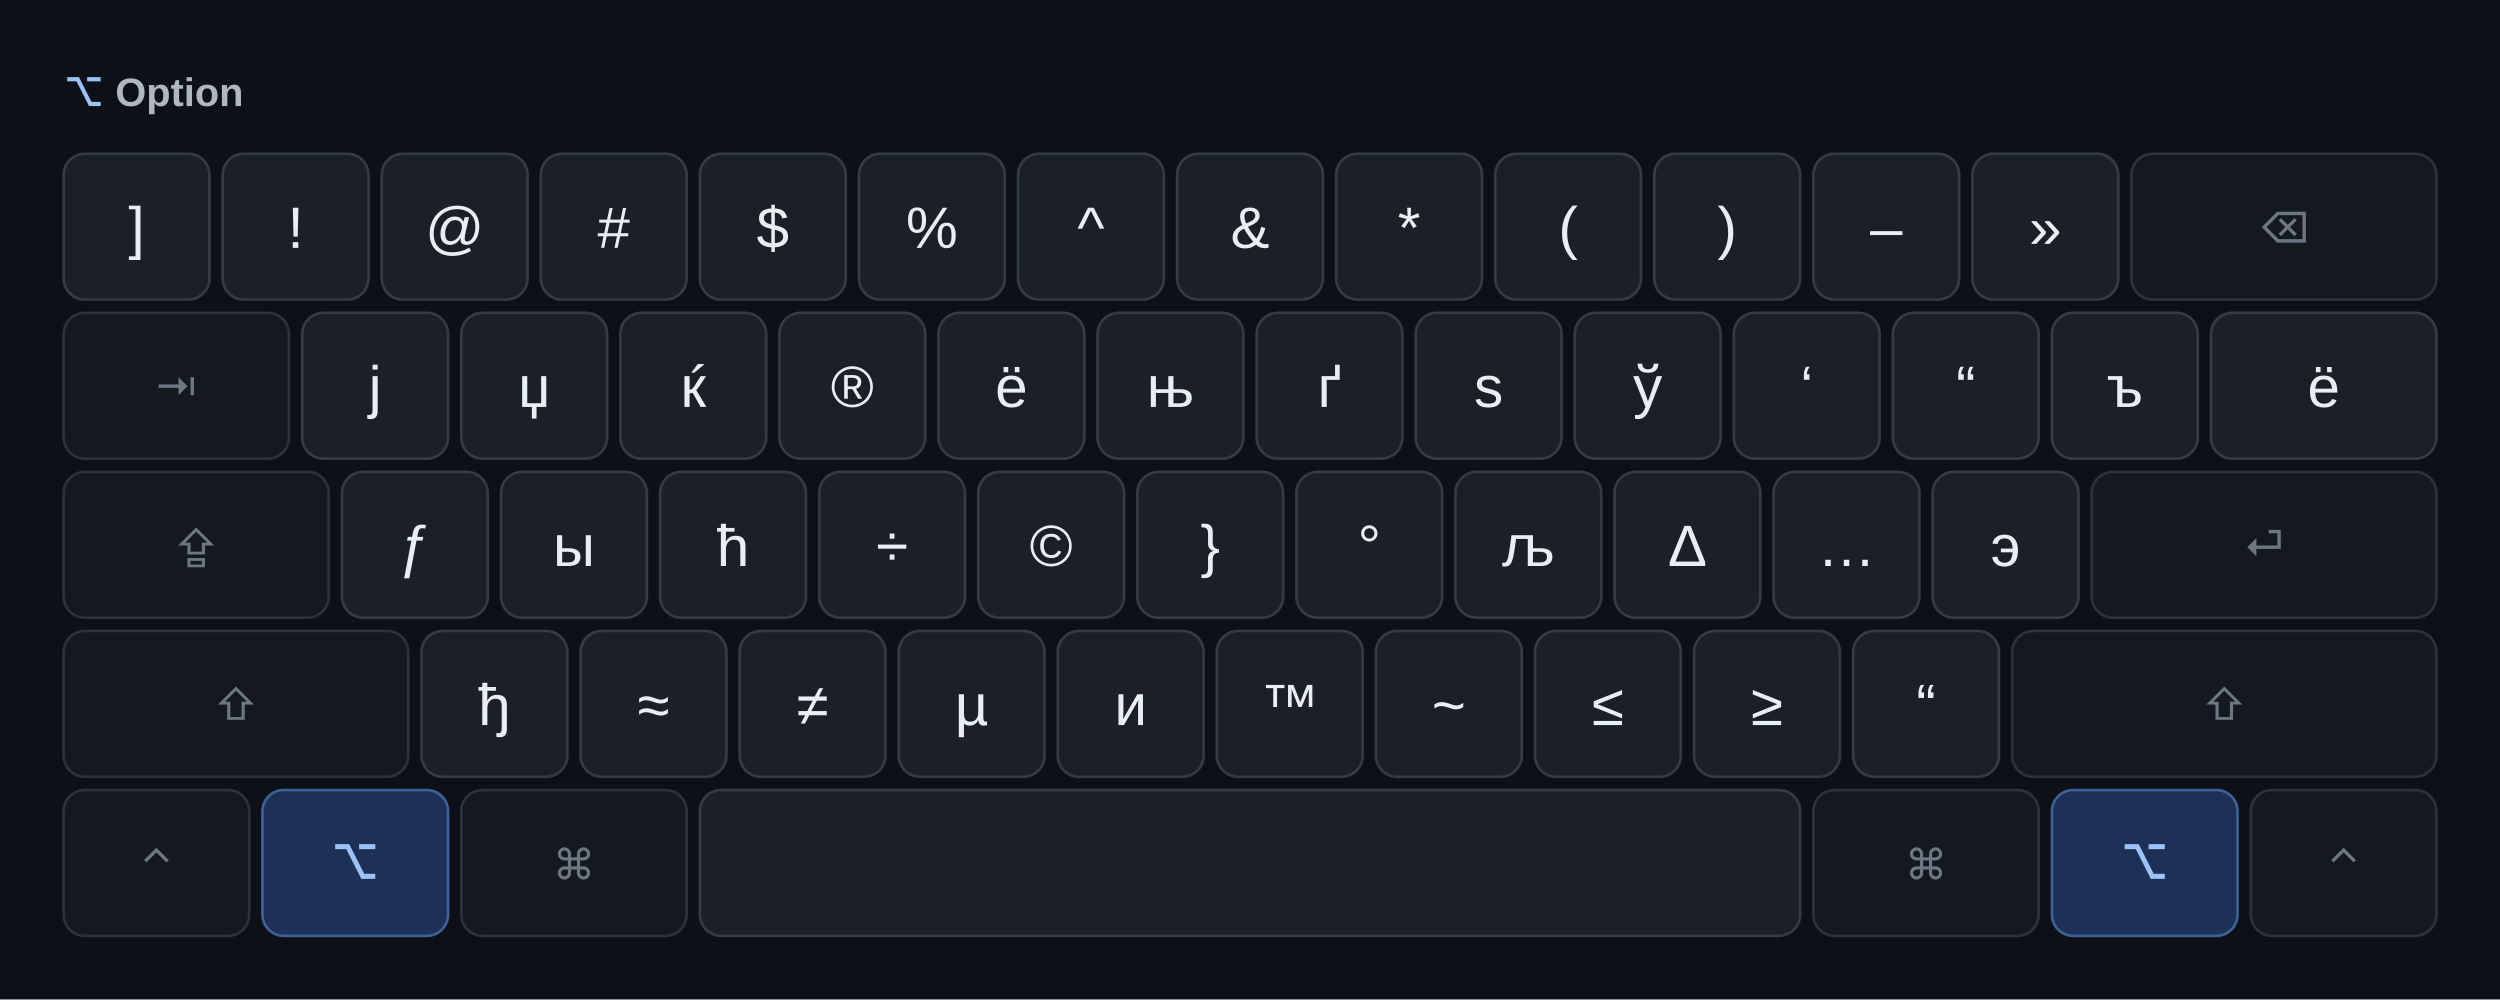
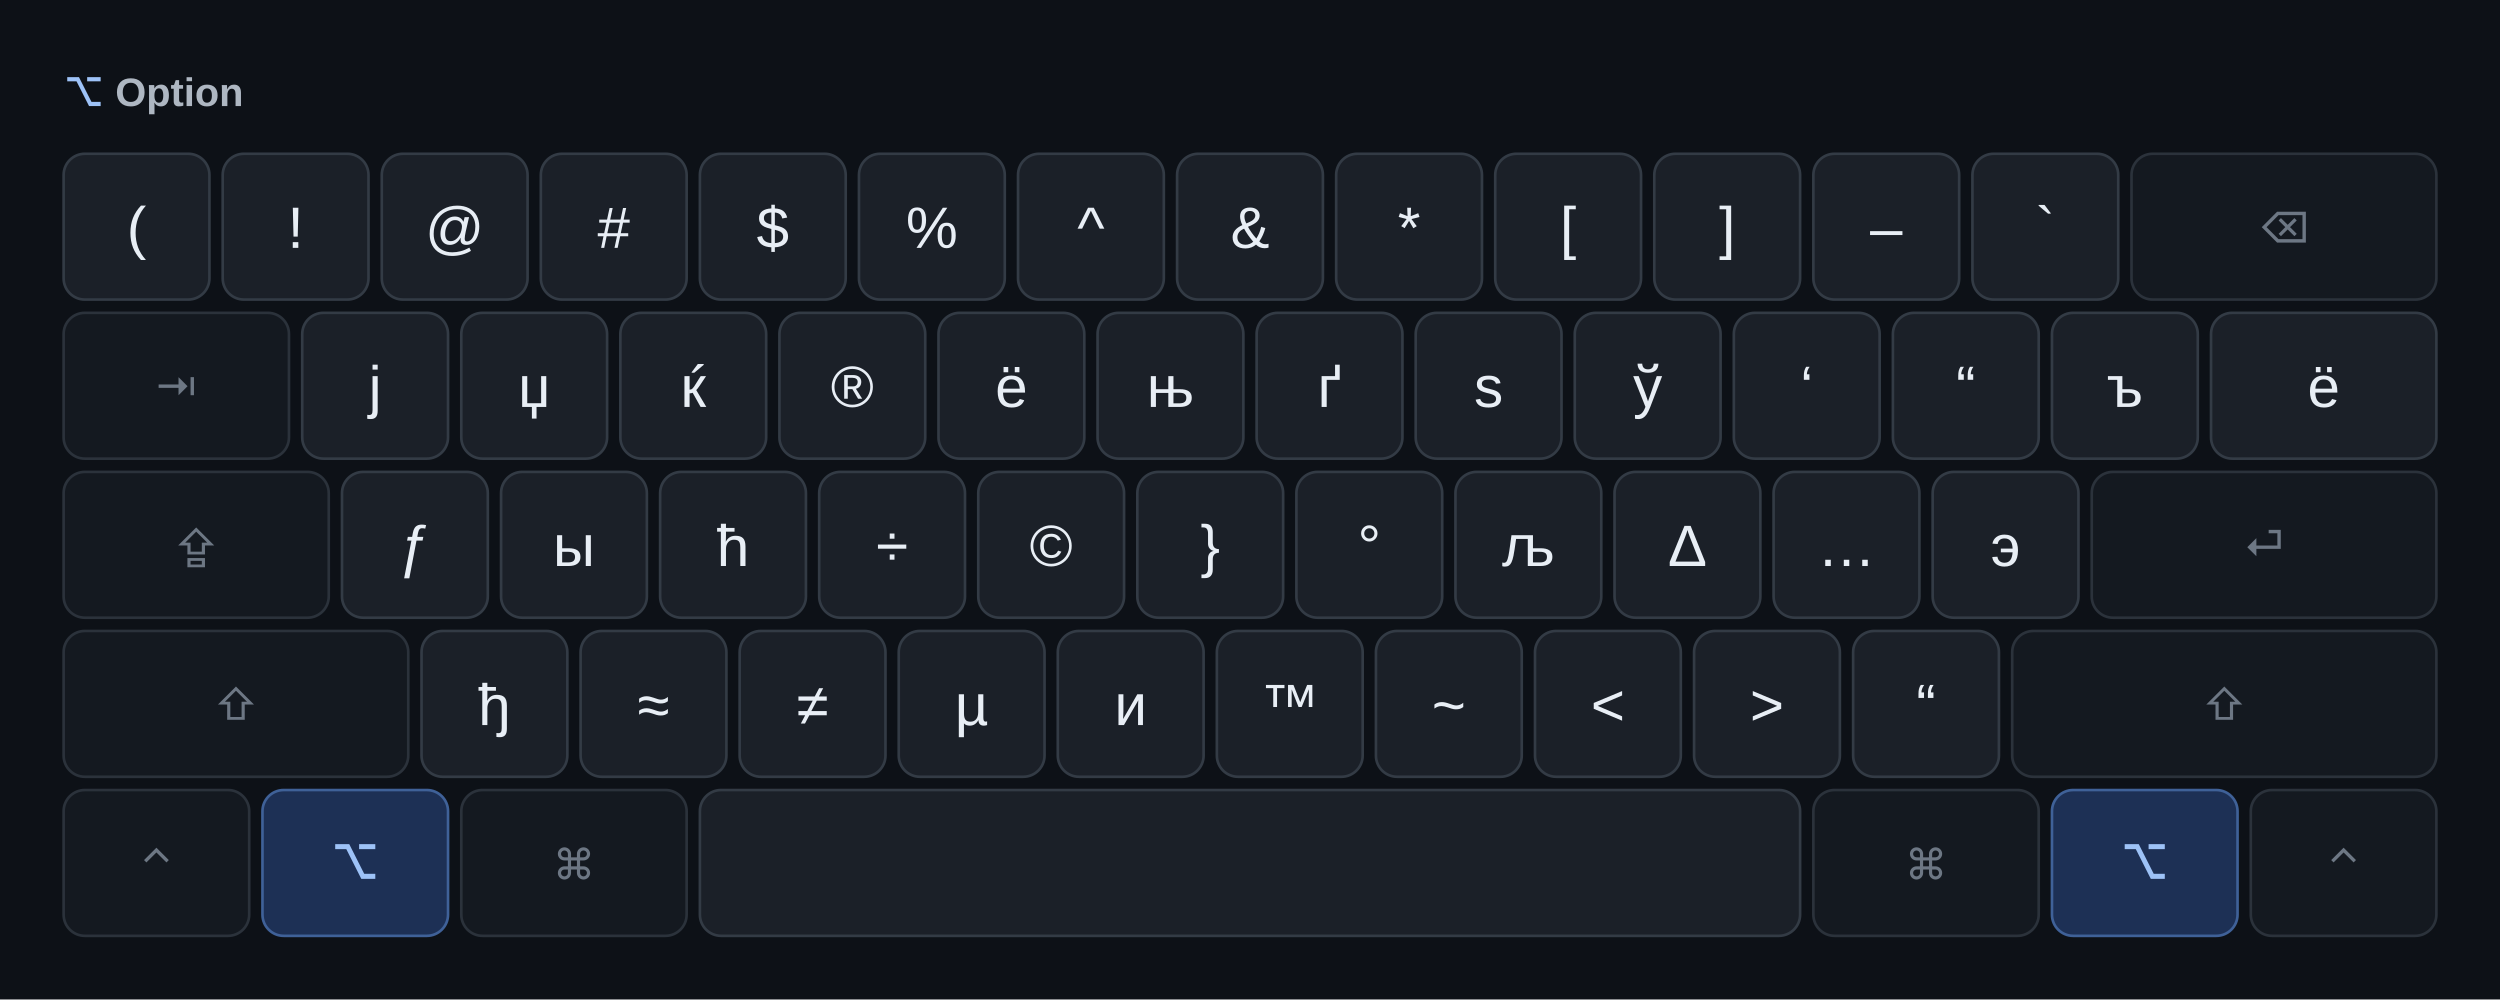
<svg xmlns="http://www.w3.org/2000/svg" width="943" height="377" viewBox="0 0 943 377" font-family="ui-sans-serif, -apple-system, BlinkMacSystemFont, 'SF Pro Text', 'Helvetica Neue', 'Segoe UI', Arial, sans-serif" role="img" aria-label="Ukrainian - Mac PC keyboard diagram, option layer.">
  <rect width="943" height="377" fill="#0d1117" />
  <text x="24" y="40" font-size="15" fill="#aeb7c2" text-anchor="start" font-weight="600">
    <tspan fill="#9dc2f7">⌥</tspan>  Option</text>
  <rect x="24" y="58" width="55" height="55" rx="8" fill="#1b2028" stroke="#333b45" stroke-width="1" />
-   <text x="51.5" y="93.5" font-size="22" fill="#e8eef5" text-anchor="middle">]</text>
+   <text x="51.5" y="93.5" font-size="22" fill="#e8eef5" text-anchor="middle">(</text>
  <rect x="84" y="58" width="55" height="55" rx="8" fill="#1b2028" stroke="#333b45" stroke-width="1" />
  <text x="111.5" y="93.5" font-size="22" fill="#e8eef5" text-anchor="middle">!</text>
  <rect x="144" y="58" width="55" height="55" rx="8" fill="#1b2028" stroke="#333b45" stroke-width="1" />
  <text x="171.5" y="93.5" font-size="22" fill="#e8eef5" text-anchor="middle">@</text>
  <rect x="204" y="58" width="55" height="55" rx="8" fill="#1b2028" stroke="#333b45" stroke-width="1" />
  <text x="231.5" y="93.5" font-size="22" fill="#e8eef5" text-anchor="middle">#</text>
  <rect x="264" y="58" width="55" height="55" rx="8" fill="#1b2028" stroke="#333b45" stroke-width="1" />
  <text x="291.5" y="93.5" font-size="22" fill="#e8eef5" text-anchor="middle">$</text>
  <rect x="324" y="58" width="55" height="55" rx="8" fill="#1b2028" stroke="#333b45" stroke-width="1" />
  <text x="351.5" y="93.5" font-size="22" fill="#e8eef5" text-anchor="middle">%</text>
  <rect x="384" y="58" width="55" height="55" rx="8" fill="#1b2028" stroke="#333b45" stroke-width="1" />
  <text x="411.5" y="93.5" font-size="22" fill="#e8eef5" text-anchor="middle">^</text>
  <rect x="444" y="58" width="55" height="55" rx="8" fill="#1b2028" stroke="#333b45" stroke-width="1" />
  <text x="471.5" y="93.5" font-size="22" fill="#e8eef5" text-anchor="middle">&amp;</text>
  <rect x="504" y="58" width="55" height="55" rx="8" fill="#1b2028" stroke="#333b45" stroke-width="1" />
  <text x="531.5" y="93.5" font-size="22" fill="#e8eef5" text-anchor="middle">*</text>
  <rect x="564" y="58" width="55" height="55" rx="8" fill="#1b2028" stroke="#333b45" stroke-width="1" />
-   <text x="591.5" y="93.5" font-size="22" fill="#e8eef5" text-anchor="middle">(</text>
+   <text x="591.5" y="93.5" font-size="22" fill="#e8eef5" text-anchor="middle">[</text>
  <rect x="624" y="58" width="55" height="55" rx="8" fill="#1b2028" stroke="#333b45" stroke-width="1" />
-   <text x="651.5" y="93.5" font-size="22" fill="#e8eef5" text-anchor="middle">)</text>
+   <text x="651.5" y="93.5" font-size="22" fill="#e8eef5" text-anchor="middle">]</text>
  <rect x="684" y="58" width="55" height="55" rx="8" fill="#1b2028" stroke="#333b45" stroke-width="1" />
  <text x="711.5" y="93.5" font-size="22" fill="#e8eef5" text-anchor="middle">–</text>
  <rect x="744" y="58" width="55" height="55" rx="8" fill="#1b2028" stroke="#333b45" stroke-width="1" />
-   <text x="771.5" y="93.5" font-size="22" fill="#e8eef5" text-anchor="middle">»</text>
+   <text x="771.5" y="93.5" font-size="22" fill="#e8eef5" text-anchor="middle">`</text>
  <rect x="804" y="58" width="115" height="55" rx="8" fill="#141920" stroke="#2b323b" stroke-width="1" />
  <text x="861.5" y="91.5" font-size="16" fill="#6d7784" text-anchor="middle">⌫</text>
  <rect x="24" y="118" width="85" height="55" rx="8" fill="#141920" stroke="#2b323b" stroke-width="1" />
  <text x="66.5" y="151.5" font-size="16" fill="#6d7784" text-anchor="middle">⇥</text>
  <rect x="114" y="118" width="55" height="55" rx="8" fill="#1b2028" stroke="#333b45" stroke-width="1" />
  <text x="141.5" y="153.5" font-size="22" fill="#e8eef5" text-anchor="middle">ј</text>
  <rect x="174" y="118" width="55" height="55" rx="8" fill="#1b2028" stroke="#333b45" stroke-width="1" />
  <text x="201.5" y="153.5" font-size="22" fill="#e8eef5" text-anchor="middle">џ</text>
  <rect x="234" y="118" width="55" height="55" rx="8" fill="#1b2028" stroke="#333b45" stroke-width="1" />
  <text x="261.5" y="153.5" font-size="22" fill="#e8eef5" text-anchor="middle">ќ</text>
  <rect x="294" y="118" width="55" height="55" rx="8" fill="#1b2028" stroke="#333b45" stroke-width="1" />
  <text x="321.5" y="153.5" font-size="22" fill="#e8eef5" text-anchor="middle">®</text>
  <rect x="354" y="118" width="55" height="55" rx="8" fill="#1b2028" stroke="#333b45" stroke-width="1" />
  <text x="381.5" y="153.5" font-size="22" fill="#e8eef5" text-anchor="middle">ё</text>
  <rect x="414" y="118" width="55" height="55" rx="8" fill="#1b2028" stroke="#333b45" stroke-width="1" />
  <text x="441.5" y="153.5" font-size="22" fill="#e8eef5" text-anchor="middle">њ</text>
  <rect x="474" y="118" width="55" height="55" rx="8" fill="#1b2028" stroke="#333b45" stroke-width="1" />
  <text x="501.5" y="153.5" font-size="22" fill="#e8eef5" text-anchor="middle">ґ</text>
  <rect x="534" y="118" width="55" height="55" rx="8" fill="#1b2028" stroke="#333b45" stroke-width="1" />
  <text x="561.5" y="153.5" font-size="22" fill="#e8eef5" text-anchor="middle">ѕ</text>
  <rect x="594" y="118" width="55" height="55" rx="8" fill="#1b2028" stroke="#333b45" stroke-width="1" />
  <text x="621.5" y="153.5" font-size="22" fill="#e8eef5" text-anchor="middle">ў</text>
  <rect x="654" y="118" width="55" height="55" rx="8" fill="#1b2028" stroke="#333b45" stroke-width="1" />
  <text x="681.5" y="153.5" font-size="22" fill="#e8eef5" text-anchor="middle">‘</text>
  <rect x="714" y="118" width="55" height="55" rx="8" fill="#1b2028" stroke="#333b45" stroke-width="1" />
  <text x="741.5" y="153.5" font-size="22" fill="#e8eef5" text-anchor="middle">“</text>
  <rect x="774" y="118" width="55" height="55" rx="8" fill="#1b2028" stroke="#333b45" stroke-width="1" />
  <text x="801.5" y="153.5" font-size="22" fill="#e8eef5" text-anchor="middle">ъ</text>
  <rect x="834" y="118" width="85" height="55" rx="8" fill="#1b2028" stroke="#333b45" stroke-width="1" />
  <text x="876.5" y="153.5" font-size="22" fill="#e8eef5" text-anchor="middle">ё</text>
  <rect x="24" y="178" width="100" height="55" rx="8" fill="#141920" stroke="#2b323b" stroke-width="1" />
  <text x="74" y="211.5" font-size="16" fill="#6d7784" text-anchor="middle">⇪</text>
  <rect x="129" y="178" width="55" height="55" rx="8" fill="#1b2028" stroke="#333b45" stroke-width="1" />
  <text x="156.5" y="213.5" font-size="22" fill="#e8eef5" text-anchor="middle">ƒ</text>
  <rect x="189" y="178" width="55" height="55" rx="8" fill="#1b2028" stroke="#333b45" stroke-width="1" />
  <text x="216.5" y="213.5" font-size="22" fill="#e8eef5" text-anchor="middle">ы</text>
  <rect x="249" y="178" width="55" height="55" rx="8" fill="#1b2028" stroke="#333b45" stroke-width="1" />
  <text x="276.5" y="213.5" font-size="22" fill="#e8eef5" text-anchor="middle">ћ</text>
  <rect x="309" y="178" width="55" height="55" rx="8" fill="#1b2028" stroke="#333b45" stroke-width="1" />
  <text x="336.5" y="213.5" font-size="22" fill="#e8eef5" text-anchor="middle">÷</text>
  <rect x="369" y="178" width="55" height="55" rx="8" fill="#1b2028" stroke="#333b45" stroke-width="1" />
  <text x="396.5" y="213.5" font-size="22" fill="#e8eef5" text-anchor="middle">©</text>
  <rect x="429" y="178" width="55" height="55" rx="8" fill="#1b2028" stroke="#333b45" stroke-width="1" />
  <text x="456.5" y="213.5" font-size="22" fill="#e8eef5" text-anchor="middle">}</text>
  <rect x="489" y="178" width="55" height="55" rx="8" fill="#1b2028" stroke="#333b45" stroke-width="1" />
  <text x="516.5" y="213.5" font-size="22" fill="#e8eef5" text-anchor="middle">°</text>
  <rect x="549" y="178" width="55" height="55" rx="8" fill="#1b2028" stroke="#333b45" stroke-width="1" />
  <text x="576.5" y="213.5" font-size="22" fill="#e8eef5" text-anchor="middle">љ</text>
  <rect x="609" y="178" width="55" height="55" rx="8" fill="#1b2028" stroke="#333b45" stroke-width="1" />
  <text x="636.5" y="213.5" font-size="22" fill="#e8eef5" text-anchor="middle">∆</text>
  <rect x="669" y="178" width="55" height="55" rx="8" fill="#1b2028" stroke="#333b45" stroke-width="1" />
  <text x="696.5" y="213.5" font-size="22" fill="#e8eef5" text-anchor="middle">…</text>
  <rect x="729" y="178" width="55" height="55" rx="8" fill="#1b2028" stroke="#333b45" stroke-width="1" />
  <text x="756.5" y="213.5" font-size="22" fill="#e8eef5" text-anchor="middle">э</text>
  <rect x="789" y="178" width="130" height="55" rx="8" fill="#141920" stroke="#2b323b" stroke-width="1" />
  <text x="854" y="211.5" font-size="16" fill="#6d7784" text-anchor="middle">⏎</text>
  <rect x="24" y="238" width="130" height="55" rx="8" fill="#141920" stroke="#2b323b" stroke-width="1" />
  <text x="89" y="271.5" font-size="16" fill="#6d7784" text-anchor="middle">⇧</text>
  <rect x="159" y="238" width="55" height="55" rx="8" fill="#1b2028" stroke="#333b45" stroke-width="1" />
  <text x="186.5" y="273.5" font-size="22" fill="#e8eef5" text-anchor="middle">ђ</text>
  <rect x="219" y="238" width="55" height="55" rx="8" fill="#1b2028" stroke="#333b45" stroke-width="1" />
  <text x="246.5" y="273.5" font-size="22" fill="#e8eef5" text-anchor="middle">≈</text>
  <rect x="279" y="238" width="55" height="55" rx="8" fill="#1b2028" stroke="#333b45" stroke-width="1" />
  <text x="306.5" y="273.5" font-size="22" fill="#e8eef5" text-anchor="middle">≠</text>
  <rect x="339" y="238" width="55" height="55" rx="8" fill="#1b2028" stroke="#333b45" stroke-width="1" />
  <text x="366.5" y="273.5" font-size="22" fill="#e8eef5" text-anchor="middle">µ</text>
  <rect x="399" y="238" width="55" height="55" rx="8" fill="#1b2028" stroke="#333b45" stroke-width="1" />
  <text x="426.5" y="273.5" font-size="22" fill="#e8eef5" text-anchor="middle">и</text>
  <rect x="459" y="238" width="55" height="55" rx="8" fill="#1b2028" stroke="#333b45" stroke-width="1" />
  <text x="486.5" y="273.5" font-size="22" fill="#e8eef5" text-anchor="middle">™</text>
  <rect x="519" y="238" width="55" height="55" rx="8" fill="#1b2028" stroke="#333b45" stroke-width="1" />
  <text x="546.5" y="273.5" font-size="22" fill="#e8eef5" text-anchor="middle">~</text>
  <rect x="579" y="238" width="55" height="55" rx="8" fill="#1b2028" stroke="#333b45" stroke-width="1" />
-   <text x="606.5" y="273.5" font-size="22" fill="#e8eef5" text-anchor="middle">≤</text>
+   <text x="606.5" y="273.5" font-size="22" fill="#e8eef5" text-anchor="middle">&lt;</text>
  <rect x="639" y="238" width="55" height="55" rx="8" fill="#1b2028" stroke="#333b45" stroke-width="1" />
-   <text x="666.5" y="273.5" font-size="22" fill="#e8eef5" text-anchor="middle">≥</text>
+   <text x="666.5" y="273.5" font-size="22" fill="#e8eef5" text-anchor="middle">&gt;</text>
  <rect x="699" y="238" width="55" height="55" rx="8" fill="#1b2028" stroke="#333b45" stroke-width="1" />
  <text x="726.5" y="273.5" font-size="22" fill="#e8eef5" text-anchor="middle">“</text>
  <rect x="759" y="238" width="160" height="55" rx="8" fill="#141920" stroke="#2b323b" stroke-width="1" />
  <text x="839" y="271.5" font-size="16" fill="#6d7784" text-anchor="middle">⇧</text>
  <rect x="24" y="298" width="70" height="55" rx="8" fill="#141920" stroke="#2b323b" stroke-width="1" />
  <text x="59" y="331.5" font-size="16" fill="#6d7784" text-anchor="middle">⌃</text>
  <rect x="99" y="298" width="70" height="55" rx="8" fill="#1d3055" stroke="#3f6198" stroke-width="1" />
  <text x="134" y="331.5" font-size="18" fill="#9dc2f7" text-anchor="middle" font-weight="600">⌥</text>
  <rect x="174" y="298" width="85" height="55" rx="8" fill="#141920" stroke="#2b323b" stroke-width="1" />
  <text x="216.5" y="331.5" font-size="16" fill="#6d7784" text-anchor="middle">⌘</text>
  <rect x="264" y="298" width="415" height="55" rx="8" fill="#1b2028" stroke="#333b45" stroke-width="1" />
  <rect x="684" y="298" width="85" height="55" rx="8" fill="#141920" stroke="#2b323b" stroke-width="1" />
  <text x="726.5" y="331.5" font-size="16" fill="#6d7784" text-anchor="middle">⌘</text>
  <rect x="774" y="298" width="70" height="55" rx="8" fill="#1d3055" stroke="#3f6198" stroke-width="1" />
  <text x="809" y="331.5" font-size="18" fill="#9dc2f7" text-anchor="middle" font-weight="600">⌥</text>
  <rect x="849" y="298" width="70" height="55" rx="8" fill="#141920" stroke="#2b323b" stroke-width="1" />
  <text x="884" y="331.5" font-size="16" fill="#6d7784" text-anchor="middle">⌃</text>
</svg>
